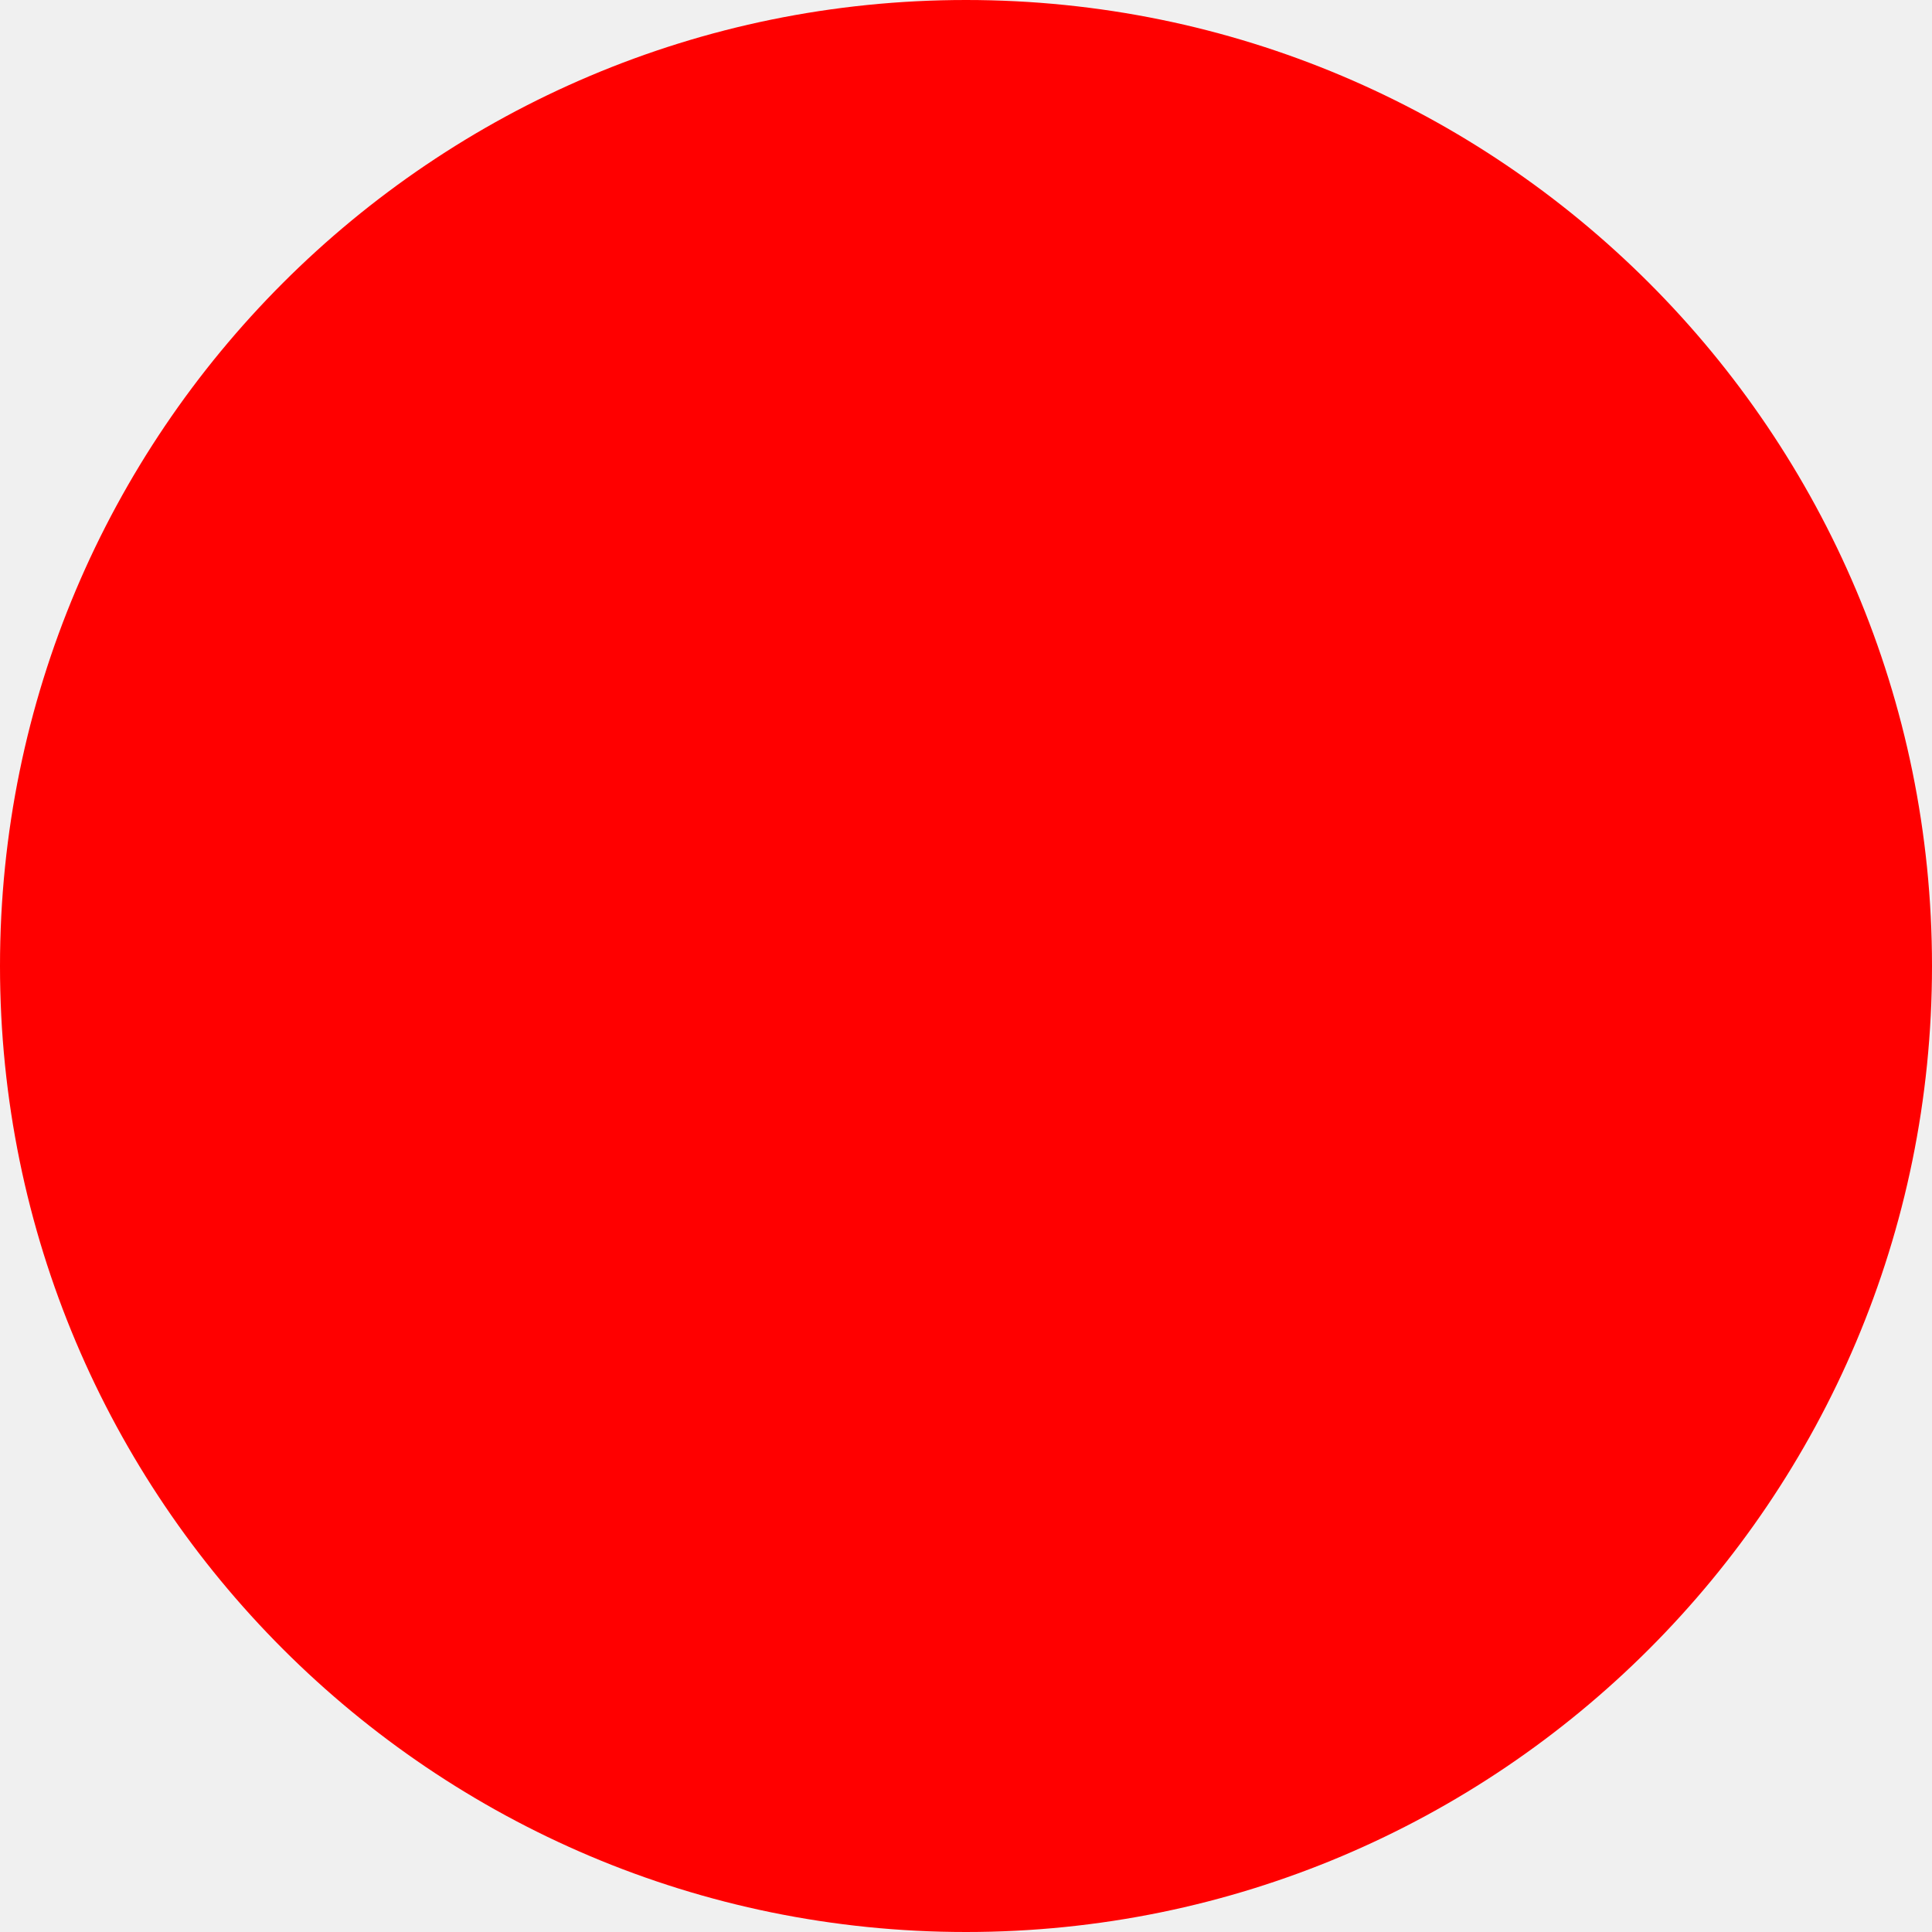
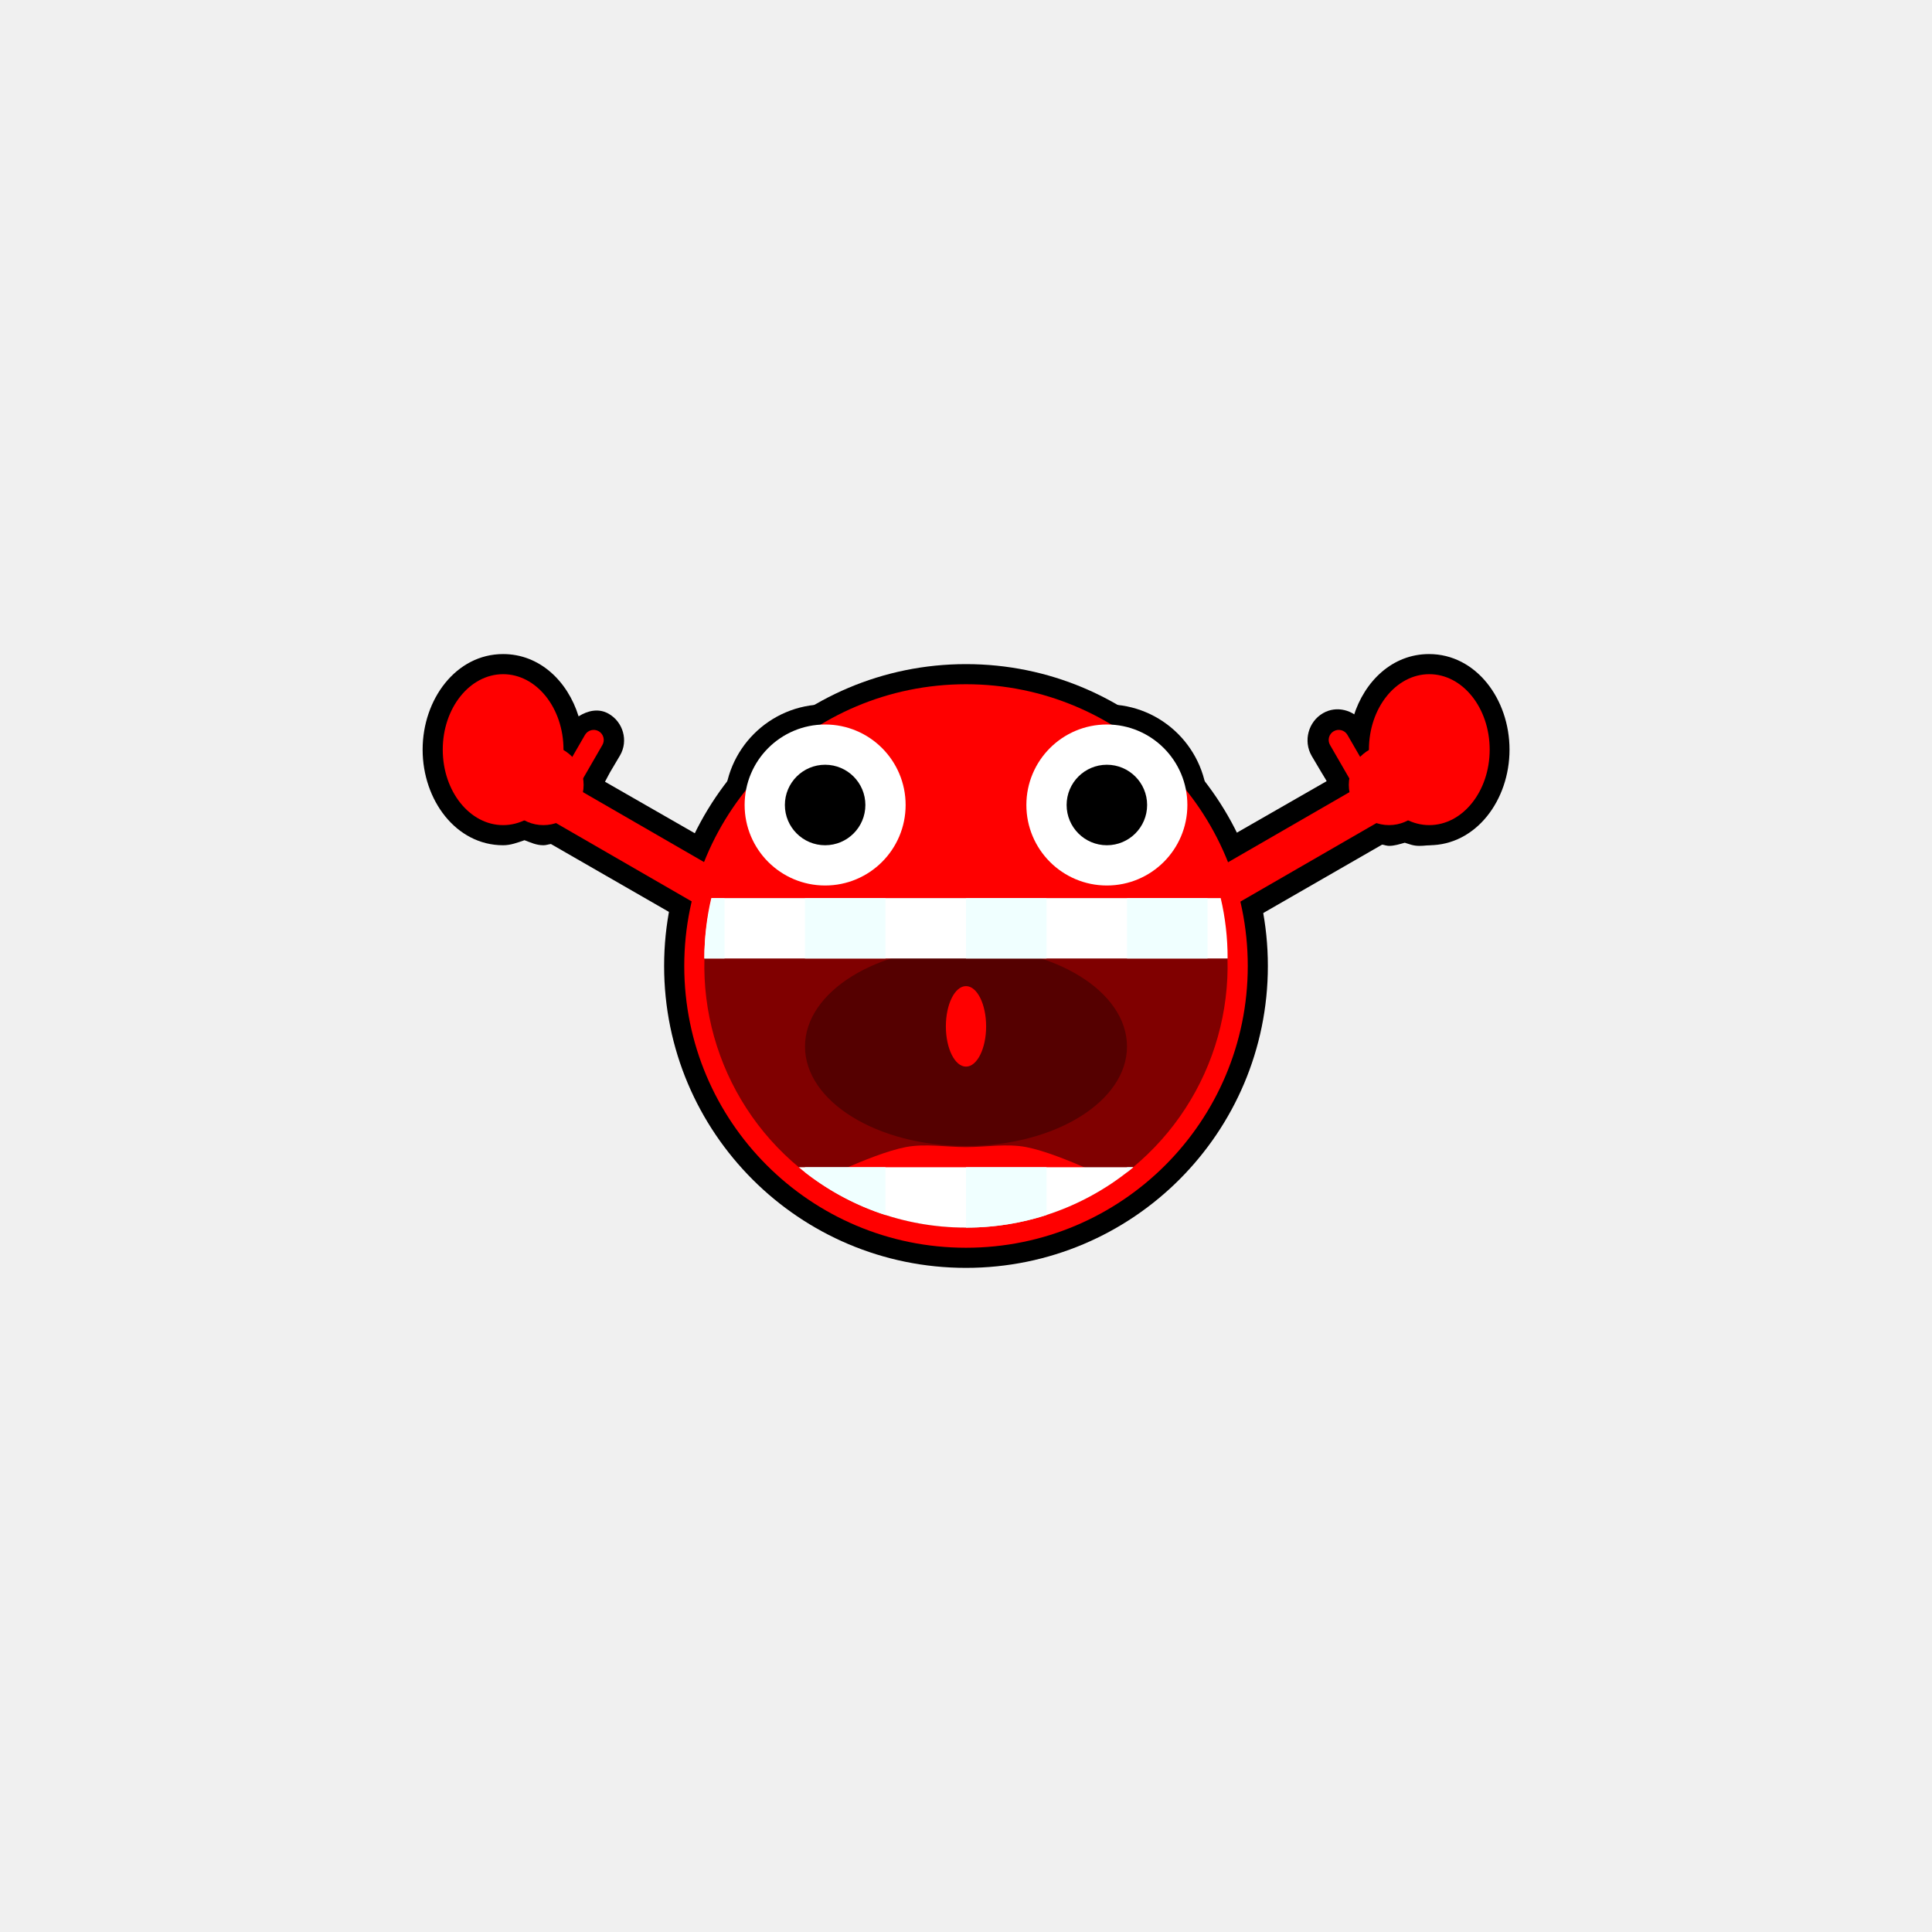
- <svg xmlns="http://www.w3.org/2000/svg" viewBox="0 0 4 4" version="1.0" id="svg2" height="4" width="4">
+ <svg xmlns="http://www.w3.org/2000/svg" xmlns:xlink="http://www.w3.org/1999/xlink" width="96" height="96" id="svg2" version="1.1">
  <defs id="defs4" />
-   <g id="g15278">
-     <circle id="path3241" style="fill:red;fill-opacity:1;fill-rule:nonzero;stroke:none" cx="2" cy="2" r="2" />
-     <path cx="1.25" cy="13" r="0.5" style="fill:white;fill-opacity:1;fill-rule:nonzero;stroke:none" id="circle6506" d="" />
+   <g id="layer1" transform="translate(32,-988.3622)">
+     <g id="g7826">
+       <use height="96" width="96" transform="matrix(-1,0,0,1,32.00742,0)" id="use7824" xlink:href="#path7822" y="0" x="0" />
+       <path transform="translate(-32,988.3622)" d="m 25,32.5 c -2.338,0 -4,2.243 -4,4.75 0,2.507 1.662,4.75 4,4.75 0.381,0 0.72,-0.134 1.062,-0.25 C 26.362,41.859 26.641,42 27,42 c 0.134,0 0.249,-0.045 0.375,-0.062 L 34,45.75 a 1.009,1.009 0 0 0 1.375,-0.375 l 1,-1.75 A 1.009,1.009 0 0 0 36,42.25 l -5.938,-3.406 0.25,-0.469 0.5,-0.844 c 0.418,-0.724 0.152,-1.65 -0.562,-2.062 -0.501,-0.289 -1.042,-0.161 -1.5,0.125 C 28.202,33.829 26.804,32.5 25,32.5 z" id="path7822" style="fill:black;fill-opacity:1;stroke:none" />
+       <path style="fill:black;fill-opacity:1;stroke:none" id="use7784" d="m -6.5,1.969 c -2.059,0 -3.531,1.904 -3.531,4.031 0,2.128 1.473,4.031 3.531,4.031 0.306,0 0.497,-0.09 0.719,-0.156 0.257,0.069 0.507,0.156 0.781,0.156 0.124,0 0.226,-0.048 0.344,-0.062 l 6.625,3.812 a 1.045,1.045 0 0 0 1.438,-0.375 l 1,-1.75 a 1.045,1.045 0 0 0 -0.375,-1.438 l -5.938,-3.406 0.25,-0.406 0.5,-0.844 C -0.728,4.821 -0.987,3.86 -1.719,3.438 -2.398,3.046 -3.224,3.279 -3.688,3.875 -4.303,2.813 -5.223,1.969 -6.5,1.969 z" transform="matrix(-1,0,0,1,32.02136,1020.362)" />
+       <rect y="988.362" x="-32" height="96" width="96" id="rect6815" style="fill:none;stroke:none" />
+       <path style="fill:black;fill-opacity:1;fill-rule:nonzero;stroke:none" id="path6742" d="M 9,5 A 1,1 0 1 1 7,5 1,1 0 1 1 9,5 z" transform="matrix(5,0,0,5,-31,1003.362)" />
+       <path transform="matrix(5,0,0,5,-17,1003.362)" d="M 9,5 A 1,1 0 1 1 7,5 1,1 0 1 1 9,5 z" id="path6744" style="fill:black;fill-opacity:1;fill-rule:nonzero;stroke:none" />
+       <rect y="1020.362" x="0" height="32" width="32" id="rect6614" style="fill:none;stroke:none" />
+       <path transform="matrix(1.044059,0,0,0.9999439,-255.7647,900.3067)" d="m 274.663,136.063 a 14.367,15.001 0 1 1 -28.734,0 14.367,15.001 0 1 1 28.734,0 z" id="path4818" style="fill:black;fill-opacity:1;fill-rule:nonzero;stroke:none" />
+       <path transform="matrix(2.002488,0,0,2.002488,0.04974722,1020.342)" d="M 14.957,8 A 6.991,6.991 0 1 1 0.974,8 6.991,6.991 0 1 1 14.957,8 z" id="path3403" style="fill:red;fill-opacity:1;fill-rule:nonzero;stroke:none" />
+       <path transform="matrix(3.127226,0,0,3.399682,-72.05343,860.1775)" d="m 32.172,50.834 a 4.157,3.824 0 1 1 -8.031,0" id="path3429" style="fill:maroon;fill-opacity:1;fill-rule:nonzero;stroke:none" />
+       <path transform="translate(0,1019.362)" d="M 24,21 A 8,4.944 0 1 1 8,21 8,4.944 0 1 1 24,21 z" id="path5770" style="fill:#500;fill-opacity:1;stroke:none" />
+       <path id="path5689" d="m 3,1035.988 c 0,-1.031 0.117,-2.038 0.344,-3 l 25.312,0 c 0.227,0.962 0.344,1.969 0.344,3 l -26,0 z" style="fill:white;fill-opacity:1;fill-rule:nonzero;stroke:none" />
+       <path d="M 10,5 A 2,2 0 1 1 6,5 2,2 0 1 1 10,5 z" id="path3407" style="fill:white;fill-opacity:1;fill-rule:nonzero;stroke:none" transform="matrix(2,0,0,2,-7.000003,1018.362)" />
+       <path transform="matrix(2,0,0,2,6.999997,1018.362)" style="fill:white;fill-opacity:1;fill-rule:nonzero;stroke:none" id="path3425" d="M 10,5 A 2,2 0 1 1 6,5 2,2 0 1 1 10,5 z" />
+       <path transform="matrix(2,0,0,2,-7,1018.362)" d="M 9,5 A 1,1 0 1 1 7,5 1,1 0 1 1 9,5 z" id="path3409" style="fill:black;fill-opacity:1;fill-rule:nonzero;stroke:none" />
+       <path style="fill:black;fill-opacity:1;fill-rule:nonzero;stroke:none" id="path3427" d="M 9,5 A 1,1 0 1 1 7,5 1,1 0 1 1 9,5 z" transform="matrix(2,0,0,2,7,1018.362)" />
+       <path transform="translate(0,1017.362)" d="m 17,22 a 1,2 0 1 1 -2,0 1,2 0 1 1 2,0 z" id="path5707" style="fill:red;fill-opacity:1;stroke:none" />
+       <path id="rect3449" d="m 3,1035.988 c 0,-1.038 0.14,-2.031 0.375,-3 l 0.625,0 0,3 -1,0 z m 5,0 0,-3 4,0 0,3 -4,0 z m 8,0 0,-3 4,0 0,3 -4,0 z m 8,0 0,-3 4,0 0,3 -4,0 z" style="fill:#f0ffff;fill-opacity:1;fill-rule:nonzero;stroke:none" />
+       <path style="fill:white;fill-opacity:1;fill-rule:nonzero;stroke:none" id="path3443" d="m 24,51.824 a 4.157,0.765 0 0 1 8.314,0" transform="matrix(3.367782,0,0,1.7603396e-6,-78.82678,1036.362)" />
+       <path id="path5768" d="m 8,1047.362 c 0,0 3.237,-1.661 5,-2 0.982,-0.189 2,0 3,0 1,0 2.018,-0.189 3,0 1.763,0.34 5,2 5,2 z" style="fill:red;fill-opacity:1;stroke:none" />
+       <path id="path5694" d="m 7.688,1046.362 c 2.252,1.872 5.155,3 8.312,3 3.157,0 6.06,-1.128 8.312,-3 l -16.625,0 z" style="fill:white;fill-opacity:1;fill-rule:nonzero;stroke:none" />
+       <path id="path5699" d="m 8,1046.362 0,0.25 c 1.187,0.926 2.536,1.653 4,2.125 l 0,-2.375 -4,0 z m 8,0 0,3 c 1.391,0 2.743,-0.22 4,-0.625 l 0,-2.375 -4,0 z m 8,0 0,0.25 c 0.104,-0.081 0.211,-0.166 0.312,-0.25 l -0.312,0 z" style="fill:#f0ffff;fill-opacity:1;fill-rule:nonzero;stroke:none" />
+       <rect transform="matrix(0.8660254,0.5,-0.5,0.8660254,0,0)" y="891.552" x="510.779" height="2" width="8" id="rect6748" style="fill:red;fill-opacity:1;stroke:none" />
+       <path style="fill:red;fill-opacity:1;stroke:none" id="path6756" d="m 40,5 a 2,2 0 1 1 -4,0 2,2 0 1 1 4,0 z" transform="translate(-43,1022.362)" />
+       <path transform="matrix(1.5,0,0,1.875001,-64,1016.237)" d="m 40,5 a 2,2 0 1 1 -4,0 2,2 0 1 1 4,0 z" id="path6758" style="fill:red;fill-opacity:1;stroke:none" />
+       <path id="rect6762" d="m -2.25,1024.697 c -0.239,-0.138 -0.545,-0.056 -0.683,0.183 l -0.5,0.866 -0.5,0.866 c -0.138,0.239 -0.056,0.545 0.183,0.683 0.239,0.138 0.545,0.056 0.683,-0.183 l 0.5,-0.866 0.5,-0.866 c 0.138,-0.239 0.056,-0.545 -0.183,-0.683 z" style="fill:red;fill-opacity:1;stroke:none" />
+       <use transform="matrix(-1,0,0,1,32.02136,-3.8125725e-4)" id="use7786" xlink:href="#rect6748" y="0" x="0" width="96" height="96" />
+       <use transform="matrix(-1,0,0,1,32.02136,-3.8125725e-4)" id="use7788" xlink:href="#path6756" y="0" x="0" width="96" height="96" />
+       <use transform="matrix(-1,0,0,1,32.02136,-3.8125725e-4)" id="use7790" xlink:href="#path6758" y="0" x="0" width="96" height="96" />
+       <use transform="matrix(-1,0,0,1,32.02136,-3.8125725e-4)" id="use7792" xlink:href="#rect6762" y="0" x="0" width="96" height="96" />
+     </g>
  </g>
</svg>
